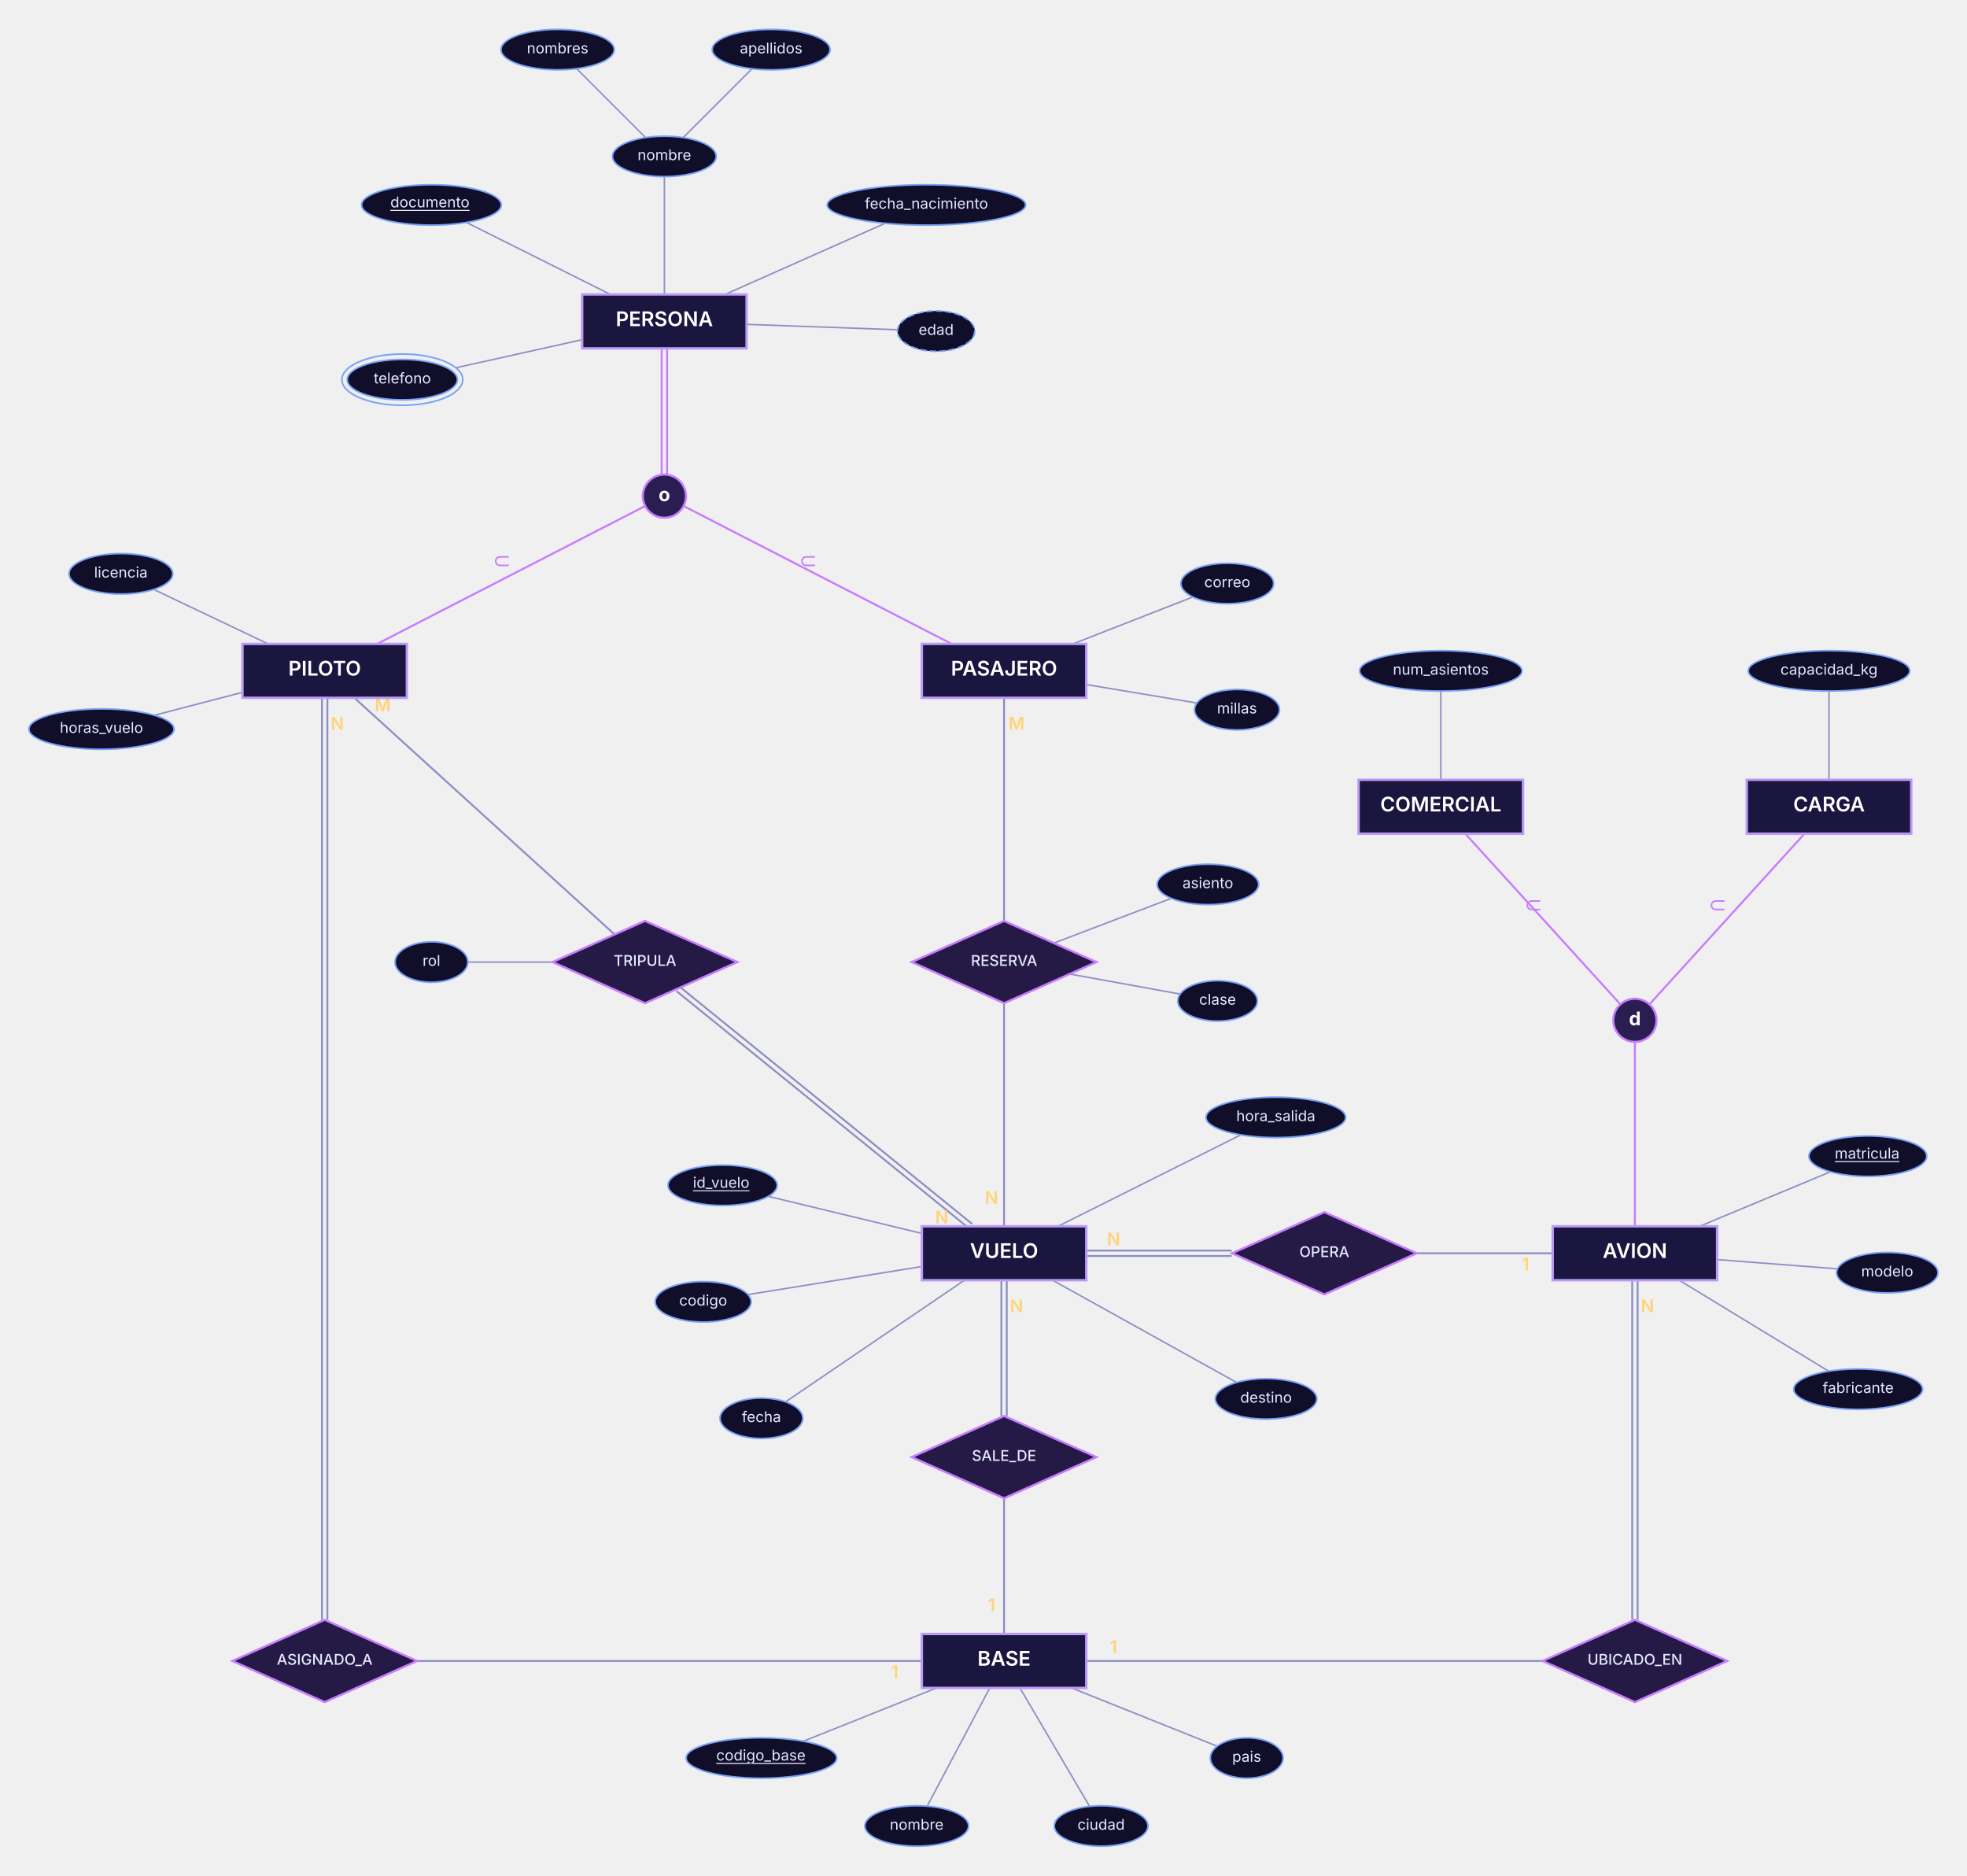
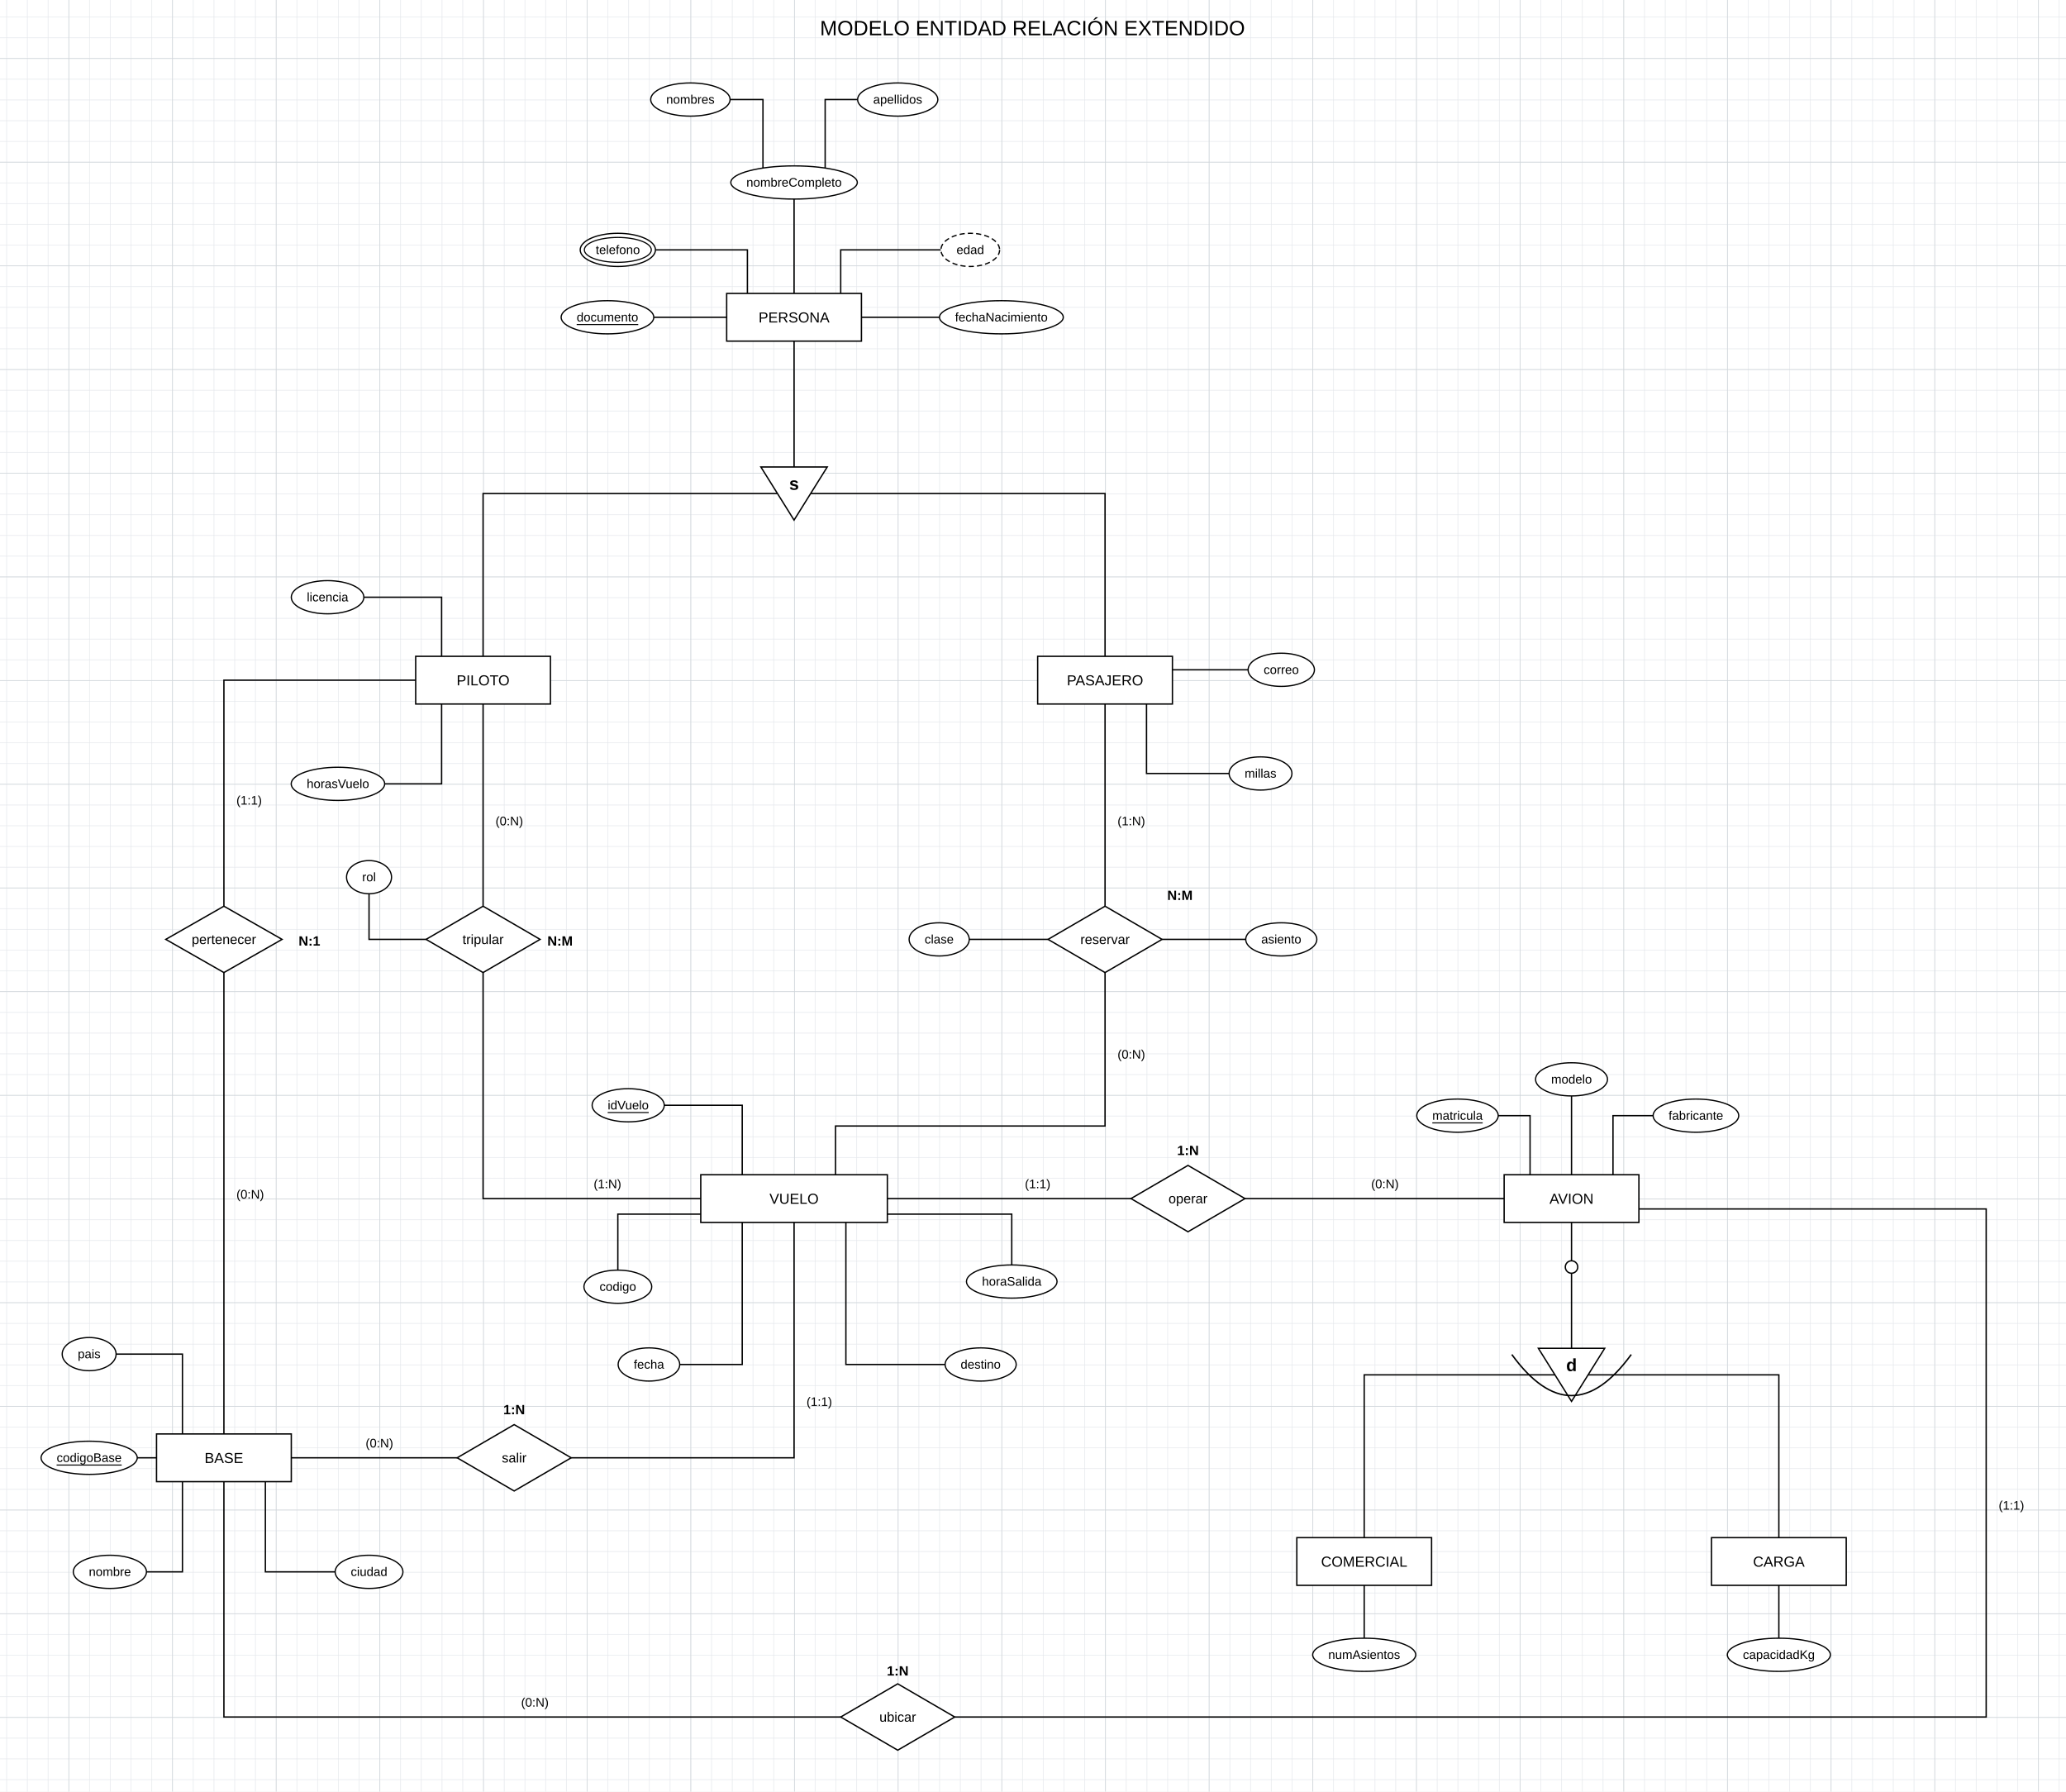
- <svg xmlns="http://www.w3.org/2000/svg" width="1459pt" height="1391pt" viewBox="0.00 0.00 1459.23 1390.80">
-   <g id="graph0" class="graph" transform="scale(1 1) rotate(0) translate(21.6 1369.2)">
-     <g id="edge1" class="edge">
-       <path fill="none" stroke="#c77dff" stroke-width="1.5" d="M469.27,-1110.75C469.27,-1084.98 469.27,-1040.99 469.27,-1017.42" />
-       <path fill="none" stroke="transparent" stroke-width="1.5" d="M471.27,-1110.75C471.27,-1084.98 471.27,-1040.99 471.27,-1017.42" />
-       <path fill="none" stroke="#c77dff" stroke-width="1.5" d="M473.27,-1110.75C473.27,-1084.98 473.27,-1040.99 473.27,-1017.42" />
-     </g>
-     <g id="edge19" class="edge">
-       <path fill="none" stroke="#8b8fc4" stroke-width="1.1" d="M431.19,-1151.04C398.39,-1167.44 352.94,-1190.16 324.64,-1204.31" />
-     </g>
-     <g id="edge20" class="edge">
-       <path fill="none" stroke="#8b8fc4" stroke-width="1.1" d="M471.27,-1151.21C471.27,-1175.66 471.27,-1216.25 471.27,-1238.19" />
-     </g>
-     <g id="edge23" class="edge">
-       <path fill="none" stroke="#8b8fc4" stroke-width="1.1" d="M516.35,-1151.04C552.69,-1167.19 602.83,-1189.47 634.75,-1203.66" />
-     </g>
-     <g id="edge24" class="edge">
-       <path fill="none" stroke="#8b8fc4" stroke-width="1.1" d="M532.3,-1128.82C569.38,-1127.5 615.02,-1125.87 644.03,-1124.83" />
-     </g>
-     <g id="edge25" class="edge">
-       <path fill="none" stroke="#8b8fc4" stroke-width="1.1" d="M410.02,-1117.39C379.53,-1110.61 343.54,-1102.62 316.67,-1096.64" />
-     </g>
-     <g id="edge26" class="edge">
-       <path fill="none" stroke="#8b8fc4" stroke-width="1.1" d="M177.15,-891.86C149.89,-904.84 115.34,-921.29 92.52,-932.16" />
-     </g>
-     <g id="edge27" class="edge">
-       <path fill="none" stroke="#8b8fc4" stroke-width="1.1" d="M158.07,-855.84C136.33,-850.16 112.45,-843.93 93.02,-838.87" />
-     </g>
-     <g id="edge28" class="edge">
-       <path fill="none" stroke="#8b8fc4" stroke-width="1.1" d="M774.75,-891.95C804.19,-903.47 839.81,-917.4 863.34,-926.61" />
-     </g>
-     <g id="edge29" class="edge">
-       <path fill="none" stroke="#8b8fc4" stroke-width="1.1" d="M784.68,-861.57C812.23,-856.97 843.48,-851.76 865.86,-848.03" />
-     </g>
-     <g id="edge43" class="edge">
-       <path fill="none" stroke="#8b8fc4" stroke-width="1.1" d="M673.13,-117.34C641.5,-104.69 601.65,-88.75 574.49,-77.89" />
-     </g>
-     <g id="edge44" class="edge">
-       <path fill="none" stroke="#8b8fc4" stroke-width="1.1" d="M712.57,-117.19C699.55,-92.61 677.9,-51.7 666.32,-29.84" />
-     </g>
-     <g id="edge45" class="edge">
-       <path fill="none" stroke="#8b8fc4" stroke-width="1.1" d="M735.15,-117.19C749.61,-92.61 773.68,-51.7 786.53,-29.84" />
-     </g>
-     <g id="edge46" class="edge">
-       <path fill="none" stroke="#8b8fc4" stroke-width="1.1" d="M773.41,-117.34C808.77,-103.2 854.43,-84.93 881.12,-74.26" />
-     </g>
-     <g id="edge33" class="edge">
-       <path fill="none" stroke="#8b8fc4" stroke-width="1.1" d="M662.03,-454.58C624.97,-463.53 579.1,-474.6 548.42,-482" />
-     </g>
-     <g id="edge34" class="edge">
-       <path fill="none" stroke="#8b8fc4" stroke-width="1.1" d="M661.98,-429.92C620.55,-423.23 567.43,-414.66 533.56,-409.2" />
-     </g>
-     <g id="edge35" class="edge">
-       <path fill="none" stroke="#8b8fc4" stroke-width="1.1" d="M693.54,-419.59C656,-394.06 592.55,-350.91 561.49,-329.8" />
-     </g>
-     <g id="edge36" class="edge">
-       <path fill="none" stroke="#8b8fc4" stroke-width="1.1" d="M763.58,-459.96C803.8,-480.06 864.4,-510.37 898.72,-527.53" />
-     </g>
-     <g id="edge37" class="edge">
-       <path fill="none" stroke="#8b8fc4" stroke-width="1.1" d="M759.38,-419.74C799.34,-397.53 862.49,-362.45 895.65,-344.03" />
-     </g>
-     <g id="edge4" class="edge">
-       <path fill="none" stroke="#c77dff" stroke-width="1.5" d="M1191.27,-459.96C1191.27,-494.5 1191.27,-564.35 1191.27,-596.16" />
-     </g>
-     <g id="edge38" class="edge">
-       <path fill="none" stroke="#8b8fc4" stroke-width="1.1" d="M1239.4,-459.86C1270.56,-472.84 1310.03,-489.29 1336.12,-500.16" />
-     </g>
-     <g id="edge39" class="edge">
-       <path fill="none" stroke="#8b8fc4" stroke-width="1.1" d="M1252.3,-435.1C1281.75,-432.84 1316.11,-430.2 1341.53,-428.24" />
-     </g>
-     <g id="edge40" class="edge">
-       <path fill="none" stroke="#8b8fc4" stroke-width="1.1" d="M1224.38,-419.64C1257.23,-399.65 1306.63,-369.58 1334.9,-352.37" />
-     </g>
-     <g id="edge41" class="edge">
-       <path fill="none" stroke="#8b8fc4" stroke-width="1.1" d="M1047.27,-791.4C1047.27,-810.73 1047.27,-839.31 1047.27,-856.68" />
-     </g>
-     <g id="edge42" class="edge">
-       <path fill="none" stroke="#8b8fc4" stroke-width="1.1" d="M1335.27,-791.4C1335.27,-810.73 1335.27,-839.31 1335.27,-856.68" />
-     </g>
-     <g id="edge2" class="edge">
-       <path fill="none" stroke="#c77dff" stroke-width="1.5" d="M457,-994.06C419.2,-974.62 315.5,-921.29 258.34,-891.9" />
-       <text text-anchor="middle" x="350.67" y="-948.18" font-family="DejaVu Sans" font-size="16.00" fill="#c77dff">⊂</text>
-     </g>
-     <g id="edge3" class="edge">
-       <path fill="none" stroke="#c77dff" stroke-width="1.5" d="M485.54,-994.06C523.33,-974.62 627.03,-921.29 684.19,-891.9" />
-       <text text-anchor="middle" x="577.86" y="-948.18" font-family="DejaVu Sans" font-size="16.00" fill="#c77dff">⊂</text>
-     </g>
-     <g id="edge5" class="edge">
-       <path fill="none" stroke="#c77dff" stroke-width="1.5" d="M1180.44,-624.51C1155.91,-651.49 1095.87,-717.53 1065.5,-750.94" />
-       <text text-anchor="middle" x="1115.97" y="-692.92" font-family="DejaVu Sans" font-size="16.00" fill="#c77dff">⊂</text>
-     </g>
-     <g id="edge6" class="edge">
-       <path fill="none" stroke="#c77dff" stroke-width="1.5" d="M1202.09,-624.51C1226.62,-651.49 1286.66,-717.53 1317.03,-750.94" />
-       <text text-anchor="middle" x="1252.56" y="-692.92" font-family="DejaVu Sans" font-size="16.00" fill="#c77dff">⊂</text>
-     </g>
-     <g id="edge7" class="edge">
-       <path fill="none" stroke="#8b8fc4" stroke-width="1.4" d="M434.08,-676.51C388.44,-718.01 286.3,-810.86 241.29,-851.78" />
-       <text text-anchor="middle" x="262.29" y="-841.85" font-family="Inter, Segoe UI, sans-serif" font-weight="600" font-size="13.00" fill="#ffd479">M</text>
-     </g>
-     <g id="edge8" class="edge">
-       <path fill="none" stroke="#8b8fc4" stroke-width="1.4" d="M480.19,-634.31C530.81,-593.27 646.19,-499.72 697.09,-458.45" />
-       <path fill="none" stroke="transparent" stroke-width="1.4" d="M481.45,-635.87C532.07,-594.82 647.45,-501.27 698.35,-460" />
-       <path fill="none" stroke="#8b8fc4" stroke-width="1.4" d="M482.71,-637.42C533.33,-596.38 648.71,-502.82 699.61,-461.55" />
-       <text text-anchor="middle" x="677.01" y="-461.93" font-family="Inter, Segoe UI, sans-serif" font-weight="600" font-size="13.00" fill="#ffd479">N</text>
-     </g>
-     <g id="edge30" class="edge">
-       <path fill="none" stroke="#8b8fc4" stroke-width="1.1" d="M388.31,-655.8C366.24,-655.8 343.04,-655.8 325.75,-655.8" />
-     </g>
-     <g id="edge9" class="edge">
-       <path fill="none" stroke="#8b8fc4" stroke-width="1.4" d="M723.27,-686.75C723.27,-731.66 723.27,-813.66 723.27,-851.58" />
-       <text text-anchor="middle" x="732.56" y="-828.24" font-family="Inter, Segoe UI, sans-serif" font-weight="600" font-size="13.00" fill="#ffd479">M</text>
-     </g>
-     <g id="edge10" class="edge">
-       <path fill="none" stroke="#8b8fc4" stroke-width="1.4" d="M723.27,-624.85C723.27,-579.94 723.27,-497.94 723.27,-460.02" />
-       <text text-anchor="middle" x="713.97" y="-476.56" font-family="Inter, Segoe UI, sans-serif" font-weight="600" font-size="13.00" fill="#ffd479">N</text>
-     </g>
-     <g id="edge31" class="edge">
-       <path fill="none" stroke="#8b8fc4" stroke-width="1.1" d="M760.25,-669.89C787.01,-680.08 822.58,-693.63 846.87,-702.89" />
-     </g>
-     <g id="edge32" class="edge">
-       <path fill="none" stroke="#8b8fc4" stroke-width="1.1" d="M772.08,-646.92C798.81,-642.06 830.97,-636.22 853.52,-632.12" />
-     </g>
-     <g id="edge11" class="edge">
-       <path fill="none" stroke="#8b8fc4" stroke-width="1.4" d="M892.14,-441.8C858.15,-441.8 817.47,-441.8 784.55,-441.8" />
-       <path fill="none" stroke="transparent" stroke-width="1.4" d="M892.14,-439.8C858.15,-439.8 817.47,-439.8 784.55,-439.8" />
-       <path fill="none" stroke="#8b8fc4" stroke-width="1.4" d="M892.14,-437.8C858.15,-437.8 817.47,-437.8 784.55,-437.8" />
-       <text text-anchor="middle" x="804.49" y="-445.7" font-family="Inter, Segoe UI, sans-serif" font-weight="600" font-size="13.00" fill="#ffd479">N</text>
-     </g>
-     <g id="edge12" class="edge">
-       <path fill="none" stroke="#8b8fc4" stroke-width="1.4" d="M1029.37,-439.8C1061.34,-439.8 1099.08,-439.8 1130.08,-439.8" />
-       <text text-anchor="middle" x="1110.14" y="-427.1" font-family="Inter, Segoe UI, sans-serif" font-weight="600" font-size="13.00" fill="#ffd479">1</text>
-     </g>
-     <g id="edge14" class="edge">
-       <path fill="none" stroke="#8b8fc4" stroke-width="1.4" d="M723.27,-258C723.27,-228.15 723.27,-183.57 723.27,-157.8" />
-       <text text-anchor="middle" x="713.97" y="-174.34" font-family="Inter, Segoe UI, sans-serif" font-weight="600" font-size="13.00" fill="#ffd479">1</text>
-     </g>
-     <g id="edge13" class="edge">
-       <path fill="none" stroke="#8b8fc4" stroke-width="1.4" d="M725.27,-319.2C725.27,-349.05 725.27,-393.63 725.27,-419.4" />
-       <path fill="none" stroke="transparent" stroke-width="1.4" d="M723.27,-319.2C723.27,-349.05 723.27,-393.63 723.27,-419.4" />
-       <path fill="none" stroke="#8b8fc4" stroke-width="1.4" d="M721.27,-319.2C721.27,-349.05 721.27,-393.63 721.27,-419.4" />
-       <text text-anchor="middle" x="732.56" y="-396.06" font-family="Inter, Segoe UI, sans-serif" font-weight="600" font-size="13.00" fill="#ffd479">N</text>
-     </g>
-     <g id="edge15" class="edge">
-       <path fill="none" stroke="#8b8fc4" stroke-width="1.4" d="M221.27,-168.02C221.27,-291.27 221.27,-749.3 221.27,-851.5" />
-       <path fill="none" stroke="transparent" stroke-width="1.4" d="M219.27,-168.02C219.27,-291.27 219.27,-749.3 219.27,-851.5" />
-       <path fill="none" stroke="#8b8fc4" stroke-width="1.4" d="M217.27,-168.02C217.27,-291.27 217.27,-749.3 217.27,-851.5" />
-       <text text-anchor="middle" x="228.56" y="-828.16" font-family="Inter, Segoe UI, sans-serif" font-weight="600" font-size="13.00" fill="#ffd479">N</text>
-     </g>
-     <g id="edge16" class="edge">
-       <path fill="none" stroke="#8b8fc4" stroke-width="1.4" d="M288.02,-137.4C386.88,-137.4 567.65,-137.4 662.1,-137.4" />
-       <text text-anchor="middle" x="642.16" y="-124.7" font-family="Inter, Segoe UI, sans-serif" font-weight="600" font-size="13.00" fill="#ffd479">1</text>
-     </g>
-     <g id="edge18" class="edge">
-       <path fill="none" stroke="#8b8fc4" stroke-width="1.4" d="M1122.71,-137.4C1031.57,-137.4 871.85,-137.4 784.54,-137.4" />
-       <text text-anchor="middle" x="804.48" y="-143.3" font-family="Inter, Segoe UI, sans-serif" font-weight="600" font-size="13.00" fill="#ffd479">1</text>
-     </g>
-     <g id="edge17" class="edge">
-       <path fill="none" stroke="#8b8fc4" stroke-width="1.4" d="M1193.27,-168.06C1193.27,-229.77 1193.27,-367.51 1193.27,-419.45" />
-       <path fill="none" stroke="transparent" stroke-width="1.4" d="M1191.27,-168.06C1191.27,-229.77 1191.27,-367.51 1191.27,-419.45" />
-       <path fill="none" stroke="#8b8fc4" stroke-width="1.4" d="M1189.27,-168.06C1189.27,-229.77 1189.27,-367.51 1189.27,-419.45" />
-       <text text-anchor="middle" x="1200.56" y="-396.11" font-family="Inter, Segoe UI, sans-serif" font-weight="600" font-size="13.00" fill="#ffd479">N</text>
-     </g>
-     <g id="edge21" class="edge">
-       <path fill="none" stroke="#8b8fc4" stroke-width="1.1" d="M457.11,-1267.56C442.78,-1281.89 420.75,-1303.92 406.37,-1318.3" />
-     </g>
-     <g id="edge22" class="edge">
-       <path fill="none" stroke="#8b8fc4" stroke-width="1.1" d="M485.43,-1267.56C499.75,-1281.89 521.78,-1303.92 536.16,-1318.3" />
-     </g>
-     <g id="node1" class="node">
-       <polygon fill="#1b1640" stroke="#bb9af7" stroke-width="1.8" points="532.27,-1151 410.27,-1151 410.27,-1111 532.27,-1111 532.27,-1151" />
-       <text text-anchor="middle" x="471.27" y="-1127.5" font-family="Inter, Segoe UI, sans-serif" font-weight="600" font-size="15.00" fill="white">PERSONA</text>
-     </g>
-     <g id="node2" class="node">
-       <polygon fill="#1b1640" stroke="#bb9af7" stroke-width="1.8" points="280.27,-891.8 158.27,-891.8 158.27,-851.8 280.27,-851.8 280.27,-891.8" />
-       <text text-anchor="middle" x="219.27" y="-868.3" font-family="Inter, Segoe UI, sans-serif" font-weight="600" font-size="15.00" fill="white">PILOTO</text>
-     </g>
-     <g id="node3" class="node">
-       <polygon fill="#1b1640" stroke="#bb9af7" stroke-width="1.8" points="784.27,-891.8 662.27,-891.8 662.27,-851.8 784.27,-851.8 784.27,-891.8" />
-       <text text-anchor="middle" x="723.27" y="-868.3" font-family="Inter, Segoe UI, sans-serif" font-weight="600" font-size="15.00" fill="white">PASAJERO</text>
-     </g>
-     <g id="node4" class="node">
-       <polygon fill="#1b1640" stroke="#bb9af7" stroke-width="1.8" points="784.27,-157.4 662.27,-157.4 662.27,-117.4 784.27,-117.4 784.27,-157.4" />
-       <text text-anchor="middle" x="723.27" y="-133.9" font-family="Inter, Segoe UI, sans-serif" font-weight="600" font-size="15.00" fill="white">BASE</text>
-     </g>
-     <g id="node5" class="node">
-       <polygon fill="#1b1640" stroke="#bb9af7" stroke-width="1.8" points="784.27,-459.8 662.27,-459.8 662.27,-419.8 784.27,-419.8 784.27,-459.8" />
-       <text text-anchor="middle" x="723.27" y="-436.3" font-family="Inter, Segoe UI, sans-serif" font-weight="600" font-size="15.00" fill="white">VUELO</text>
-     </g>
-     <g id="node6" class="node">
-       <polygon fill="#1b1640" stroke="#bb9af7" stroke-width="1.8" points="1252.27,-459.8 1130.27,-459.8 1130.27,-419.8 1252.27,-419.8 1252.27,-459.8" />
-       <text text-anchor="middle" x="1191.27" y="-436.3" font-family="Inter, Segoe UI, sans-serif" font-weight="600" font-size="15.00" fill="white">AVION</text>
-     </g>
-     <g id="node7" class="node">
-       <polygon fill="#1b1640" stroke="#bb9af7" stroke-width="1.8" points="1108.27,-791 986.27,-791 986.27,-751 1108.27,-751 1108.27,-791" />
-       <text text-anchor="middle" x="1047.27" y="-767.5" font-family="Inter, Segoe UI, sans-serif" font-weight="600" font-size="15.00" fill="white">COMERCIAL</text>
-     </g>
-     <g id="node8" class="node">
-       <polygon fill="#1b1640" stroke="#bb9af7" stroke-width="1.8" points="1396.27,-791 1274.27,-791 1274.27,-751 1396.27,-751 1396.27,-791" />
-       <text text-anchor="middle" x="1335.27" y="-767.5" font-family="Inter, Segoe UI, sans-serif" font-weight="600" font-size="15.00" fill="white">CARGA</text>
-     </g>
-     <g id="node9" class="node">
-       <ellipse fill="#2a1d52" stroke="#c77dff" stroke-width="1.6" cx="471.27" cy="-1001.4" rx="16" ry="16" />
-       <text text-anchor="middle" x="471.27" y="-997.7" font-family="Inter, Segoe UI, sans-serif" font-weight="700" font-size="14.00" fill="white">o</text>
-     </g>
-     <g id="node10" class="node">
-       <ellipse fill="#2a1d52" stroke="#c77dff" stroke-width="1.6" cx="1191.27" cy="-612.6" rx="16" ry="16" />
-       <text text-anchor="middle" x="1191.27" y="-608.9" font-family="Inter, Segoe UI, sans-serif" font-weight="700" font-size="14.00" fill="white">d</text>
-     </g>
-     <g id="node11" class="node">
-       <polygon fill="#241a45" stroke="#c77dff" stroke-width="1.6" points="456.87,-686.3 388.37,-655.8 456.87,-625.3 525.37,-655.8 456.87,-686.3" />
-       <text text-anchor="middle" x="456.87" y="-653" font-family="Inter, Segoe UI, sans-serif" font-weight="500" font-size="11.00" fill="#e6e9ff">TRIPULA</text>
-     </g>
-     <g id="node12" class="node">
-       <polygon fill="#241a45" stroke="#c77dff" stroke-width="1.6" points="723.27,-686.3 654.77,-655.8 723.27,-625.3 791.77,-655.8 723.27,-686.3" />
-       <text text-anchor="middle" x="723.27" y="-653" font-family="Inter, Segoe UI, sans-serif" font-weight="500" font-size="11.00" fill="#e6e9ff">RESERVA</text>
-     </g>
-     <g id="node13" class="node">
-       <polygon fill="#241a45" stroke="#c77dff" stroke-width="1.6" points="960.87,-470.3 892.37,-439.8 960.87,-409.3 1029.37,-439.8 960.87,-470.3" />
-       <text text-anchor="middle" x="960.87" y="-437" font-family="Inter, Segoe UI, sans-serif" font-weight="500" font-size="11.00" fill="#e6e9ff">OPERA</text>
-     </g>
-     <g id="node14" class="node">
-       <polygon fill="#241a45" stroke="#c77dff" stroke-width="1.6" points="723.27,-319.1 654.77,-288.6 723.27,-258.1 791.77,-288.6 723.27,-319.1" />
-       <text text-anchor="middle" x="723.27" y="-285.8" font-family="Inter, Segoe UI, sans-serif" font-weight="500" font-size="11.00" fill="#e6e9ff">SALE_DE</text>
-     </g>
-     <g id="node15" class="node">
-       <polygon fill="#241a45" stroke="#c77dff" stroke-width="1.6" points="219.27,-167.9 150.77,-137.4 219.27,-106.9 287.77,-137.4 219.27,-167.9" />
-       <text text-anchor="middle" x="219.27" y="-134.6" font-family="Inter, Segoe UI, sans-serif" font-weight="500" font-size="11.00" fill="#e6e9ff">ASIGNADO_A</text>
-     </g>
-     <g id="node16" class="node">
-       <polygon fill="#241a45" stroke="#c77dff" stroke-width="1.6" points="1191.27,-167.9 1122.77,-137.4 1191.27,-106.9 1259.77,-137.4 1191.27,-167.9" />
-       <text text-anchor="middle" x="1191.27" y="-134.6" font-family="Inter, Segoe UI, sans-serif" font-weight="500" font-size="11.00" fill="#e6e9ff">UBICADO_EN</text>
-     </g>
-     <g id="node17" class="node">
-       <ellipse fill="#110e2a" stroke="#7aa2f7" stroke-width="1.2" cx="298.47" cy="-1217.4" rx="51.81" ry="15" />
-       <text text-anchor="start" x="267.97" y="-1215.6" font-family="Inter, Segoe UI, sans-serif" text-decoration="underline" font-size="11.00" fill="#e6e9ff">documento</text>
-     </g>
-     <g id="node18" class="node">
-       <ellipse fill="#110e2a" stroke="#7aa2f7" stroke-width="1.2" cx="471.27" cy="-1253.4" rx="38.48" ry="15" />
-       <text text-anchor="middle" x="471.27" y="-1250.6" font-family="Inter, Segoe UI, sans-serif" font-size="11.00" fill="#e6e9ff">nombre</text>
-     </g>
-     <g id="node19" class="node">
-       <ellipse fill="#110e2a" stroke="#7aa2f7" stroke-width="1.2" cx="392.07" cy="-1332.6" rx="42.02" ry="15" />
-       <text text-anchor="middle" x="392.07" y="-1329.8" font-family="Inter, Segoe UI, sans-serif" font-size="11.00" fill="#e6e9ff">nombres</text>
-     </g>
-     <g id="node20" class="node">
-       <ellipse fill="#110e2a" stroke="#7aa2f7" stroke-width="1.2" cx="550.47" cy="-1332.6" rx="43.71" ry="15" />
-       <text text-anchor="middle" x="550.47" y="-1329.8" font-family="Inter, Segoe UI, sans-serif" font-size="11.00" fill="#e6e9ff">apellidos</text>
-     </g>
-     <g id="node21" class="node">
-       <ellipse fill="#110e2a" stroke="#7aa2f7" stroke-width="1.2" cx="665.67" cy="-1217.4" rx="73.58" ry="15" />
-       <text text-anchor="middle" x="665.67" y="-1214.6" font-family="Inter, Segoe UI, sans-serif" font-size="11.00" fill="#e6e9ff">fecha_nacimiento</text>
-     </g>
-     <g id="node22" class="node">
-       <ellipse fill="#110e2a" stroke="#7aa2f7" stroke-width="1.2" stroke-dasharray="5,2" cx="672.87" cy="-1123.8" rx="28.69" ry="15" />
-       <text text-anchor="middle" x="672.87" y="-1121" font-family="Inter, Segoe UI, sans-serif" font-size="11.00" fill="#e6e9ff">edad</text>
-     </g>
-     <g id="node23" class="node">
-       <ellipse fill="#110e2a" stroke="#7aa2f7" stroke-width="1.2" cx="276.87" cy="-1087.8" rx="40.85" ry="15" />
-       <ellipse fill="none" stroke="#7aa2f7" stroke-width="1.2" cx="276.87" cy="-1087.8" rx="44.84" ry="19" />
-       <text text-anchor="middle" x="276.87" y="-1085" font-family="Inter, Segoe UI, sans-serif" font-size="11.00" fill="#e6e9ff">telefono</text>
-     </g>
-     <g id="node24" class="node">
-       <ellipse fill="#110e2a" stroke="#7aa2f7" stroke-width="1.2" cx="68.07" cy="-943.8" rx="38.47" ry="15" />
-       <text text-anchor="middle" x="68.07" y="-941" font-family="Inter, Segoe UI, sans-serif" font-size="11.00" fill="#e6e9ff">licencia</text>
-     </g>
-     <g id="node25" class="node">
-       <ellipse fill="#110e2a" stroke="#7aa2f7" stroke-width="1.2" cx="53.67" cy="-828.6" rx="53.83" ry="15" />
-       <text text-anchor="middle" x="53.67" y="-825.8" font-family="Inter, Segoe UI, sans-serif" font-size="11.00" fill="#e6e9ff">horas_vuelo</text>
-     </g>
-     <g id="node26" class="node">
-       <ellipse fill="#110e2a" stroke="#7aa2f7" stroke-width="1.2" cx="888.87" cy="-936.6" rx="34.42" ry="15" />
-       <text text-anchor="middle" x="888.87" y="-933.8" font-family="Inter, Segoe UI, sans-serif" font-size="11.00" fill="#e6e9ff">correo</text>
-     </g>
-     <g id="node27" class="node">
-       <ellipse fill="#110e2a" stroke="#7aa2f7" stroke-width="1.2" cx="896.07" cy="-843" rx="31.56" ry="15" />
-       <text text-anchor="middle" x="896.07" y="-840.2" font-family="Inter, Segoe UI, sans-serif" font-size="11.00" fill="#e6e9ff">millas</text>
-     </g>
-     <g id="node28" class="node">
-       <ellipse fill="#110e2a" stroke="#7aa2f7" stroke-width="1.2" cx="298.47" cy="-655.8" rx="27" ry="15" />
-       <text text-anchor="middle" x="298.47" y="-653" font-family="Inter, Segoe UI, sans-serif" font-size="11.00" fill="#e6e9ff">rol</text>
-     </g>
-     <g id="node29" class="node">
-       <ellipse fill="#110e2a" stroke="#7aa2f7" stroke-width="1.2" cx="874.47" cy="-713.4" rx="37.63" ry="15" />
-       <text text-anchor="middle" x="874.47" y="-710.6" font-family="Inter, Segoe UI, sans-serif" font-size="11.00" fill="#e6e9ff">asiento</text>
-     </g>
-     <g id="node30" class="node">
-       <ellipse fill="#110e2a" stroke="#7aa2f7" stroke-width="1.2" cx="881.67" cy="-627" rx="29.53" ry="15" />
-       <text text-anchor="middle" x="881.67" y="-624.2" font-family="Inter, Segoe UI, sans-serif" font-size="11.00" fill="#e6e9ff">clase</text>
-     </g>
-     <g id="node31" class="node">
-       <ellipse fill="#110e2a" stroke="#7aa2f7" stroke-width="1.2" cx="514.47" cy="-490.2" rx="40.5" ry="15" />
-       <text text-anchor="start" x="492.47" y="-488.4" font-family="Inter, Segoe UI, sans-serif" text-decoration="underline" font-size="11.00" fill="#e6e9ff">id_vuelo</text>
-     </g>
-     <g id="node32" class="node">
-       <ellipse fill="#110e2a" stroke="#7aa2f7" stroke-width="1.2" cx="500.07" cy="-403.8" rx="35.61" ry="15" />
-       <text text-anchor="middle" x="500.07" y="-401" font-family="Inter, Segoe UI, sans-serif" font-size="11.00" fill="#e6e9ff">codigo</text>
-     </g>
-     <g id="node33" class="node">
-       <ellipse fill="#110e2a" stroke="#7aa2f7" stroke-width="1.2" cx="543.27" cy="-317.4" rx="30.72" ry="15" />
-       <text text-anchor="middle" x="543.27" y="-314.6" font-family="Inter, Segoe UI, sans-serif" font-size="11.00" fill="#e6e9ff">fecha</text>
-     </g>
-     <g id="node34" class="node">
-       <ellipse fill="#110e2a" stroke="#7aa2f7" stroke-width="1.2" cx="924.87" cy="-540.6" rx="51.81" ry="15" />
-       <text text-anchor="middle" x="924.87" y="-537.8" font-family="Inter, Segoe UI, sans-serif" font-size="11.00" fill="#e6e9ff">hora_salida</text>
-     </g>
-     <g id="node35" class="node">
-       <ellipse fill="#110e2a" stroke="#7aa2f7" stroke-width="1.2" cx="917.67" cy="-331.8" rx="37.63" ry="15" />
-       <text text-anchor="middle" x="917.67" y="-329" font-family="Inter, Segoe UI, sans-serif" font-size="11.00" fill="#e6e9ff">destino</text>
-     </g>
-     <g id="node36" class="node">
-       <ellipse fill="#110e2a" stroke="#7aa2f7" stroke-width="1.2" cx="1364.07" cy="-511.8" rx="43.71" ry="15" />
-       <text text-anchor="start" x="1339.57" y="-510" font-family="Inter, Segoe UI, sans-serif" text-decoration="underline" font-size="11.00" fill="#e6e9ff">matricula</text>
-     </g>
-     <g id="node37" class="node">
-       <ellipse fill="#110e2a" stroke="#7aa2f7" stroke-width="1.2" cx="1378.47" cy="-425.4" rx="37.63" ry="15" />
-       <text text-anchor="middle" x="1378.47" y="-422.6" font-family="Inter, Segoe UI, sans-serif" font-size="11.00" fill="#e6e9ff">modelo</text>
-     </g>
-     <g id="node38" class="node">
-       <ellipse fill="#110e2a" stroke="#7aa2f7" stroke-width="1.2" cx="1356.87" cy="-339" rx="47.76" ry="15" />
-       <text text-anchor="middle" x="1356.87" y="-336.2" font-family="Inter, Segoe UI, sans-serif" font-size="11.00" fill="#e6e9ff">fabricante</text>
-     </g>
-     <g id="node39" class="node">
-       <ellipse fill="#110e2a" stroke="#7aa2f7" stroke-width="1.2" cx="1047.27" cy="-871.8" rx="60.25" ry="15" />
-       <text text-anchor="middle" x="1047.27" y="-869" font-family="Inter, Segoe UI, sans-serif" font-size="11.00" fill="#e6e9ff">num_asientos</text>
-     </g>
-     <g id="node40" class="node">
-       <ellipse fill="#110e2a" stroke="#7aa2f7" stroke-width="1.2" cx="1335.27" cy="-871.8" rx="59.91" ry="15" />
-       <text text-anchor="middle" x="1335.27" y="-869" font-family="Inter, Segoe UI, sans-serif" font-size="11.00" fill="#e6e9ff">capacidad_kg</text>
-     </g>
-     <g id="node41" class="node">
-       <ellipse fill="#110e2a" stroke="#7aa2f7" stroke-width="1.2" cx="543.27" cy="-65.4" rx="55.86" ry="15" />
-       <text text-anchor="start" x="509.77" y="-63.6" font-family="Inter, Segoe UI, sans-serif" text-decoration="underline" font-size="11.00" fill="#e6e9ff">codigo_base</text>
-     </g>
-     <g id="node42" class="node">
-       <ellipse fill="#110e2a" stroke="#7aa2f7" stroke-width="1.2" cx="658.47" cy="-15" rx="38.48" ry="15" />
-       <text text-anchor="middle" x="658.47" y="-12.2" font-family="Inter, Segoe UI, sans-serif" font-size="11.00" fill="#e6e9ff">nombre</text>
-     </g>
-     <g id="node43" class="node">
-       <ellipse fill="#110e2a" stroke="#7aa2f7" stroke-width="1.2" cx="795.27" cy="-15" rx="34.77" ry="15" />
-       <text text-anchor="middle" x="795.27" y="-12.2" font-family="Inter, Segoe UI, sans-serif" font-size="11.00" fill="#e6e9ff">ciudad</text>
-     </g>
-     <g id="node44" class="node">
-       <ellipse fill="#110e2a" stroke="#7aa2f7" stroke-width="1.2" cx="903.27" cy="-65.4" rx="27" ry="15" />
-       <text text-anchor="middle" x="903.27" y="-62.6" font-family="Inter, Segoe UI, sans-serif" font-size="11.00" fill="#e6e9ff">pais</text>
-     </g>
-   </g>
+ <svg xmlns="http://www.w3.org/2000/svg" viewBox="-66 -56 1993 1728" width="1993" height="1728" font-family="Arial, Helvetica, sans-serif" role="img">
+   <defs>
+     <pattern id="g1" width="20" height="20" patternUnits="userSpaceOnUse">
+       <path d="M 20 0 L 0 0 0 20" fill="none" stroke="#e3e6ea" stroke-width="1" />
+     </pattern>
+     <pattern id="g2" width="100" height="100" patternUnits="userSpaceOnUse">
+       <rect width="100" height="100" fill="url(#g1)" />
+       <path d="M 100 0 L 0 0 0 100" fill="none" stroke="#cfd4da" stroke-width="1.2" />
+     </pattern>
+   </defs>
+   <rect x="-66" y="-56" width="1993" height="1728" fill="#ffffff" />
+   <rect x="-66" y="-56" width="1993" height="1728" fill="url(#g2)" />
+   <text x="930" y="-22" text-anchor="middle" font-size="20" fill="#000">MODELO ENTIDAD RELACIÓN EXTENDIDO</text>
+   <polyline points="700.0,273.0 700.0,394.4" fill="none" stroke="#000" stroke-width="1.3" />
+   <polyline points="684.0,420.0 400.0,420.0 400.0,577.0" fill="none" stroke="#000" stroke-width="1.3" />
+   <polyline points="716.0,420.0 1000.0,420.0 1000.0,577.0" fill="none" stroke="#000" stroke-width="1.3" />
+   <polyline points="1450.0,1123.0 1450.0,1244.4" fill="none" stroke="#000" stroke-width="1.3" />
+   <polyline points="1434.0,1270.0 1250.0,1270.0 1250.0,1427.0" fill="none" stroke="#000" stroke-width="1.3" />
+   <polyline points="1466.0,1270.0 1650.0,1270.0 1650.0,1427.0" fill="none" stroke="#000" stroke-width="1.3" />
+   <polyline points="335.0,600.0 150.0,600.0 150.0,818.0" fill="none" stroke="#000" stroke-width="1.3" />
+   <polyline points="150.0,882.0 150.0,1327.0" fill="none" stroke="#000" stroke-width="1.3" />
+   <polyline points="400.0,623.0 400.0,818.0" fill="none" stroke="#000" stroke-width="1.3" />
+   <polyline points="400.0,882.0 400.0,1100.0 610.0,1100.0" fill="none" stroke="#000" stroke-width="1.3" />
+   <polyline points="1000.0,623.0 1000.0,818.0" fill="none" stroke="#000" stroke-width="1.3" />
+   <polyline points="1000.0,882.0 1000.0,1030.0 740.0,1030.0 740.0,1077.0" fill="none" stroke="#000" stroke-width="1.3" />
+   <polyline points="790.0,1100.0 1025.0,1100.0" fill="none" stroke="#000" stroke-width="1.3" />
+   <polyline points="1135.0,1100.0 1385.0,1100.0" fill="none" stroke="#000" stroke-width="1.3" />
+   <polyline points="700.0,1123.0 700.0,1350.0 485.0,1350.0" fill="none" stroke="#000" stroke-width="1.3" />
+   <polyline points="375.0,1350.0 215.0,1350.0" fill="none" stroke="#000" stroke-width="1.3" />
+   <polyline points="150.0,1373.0 150.0,1600.0 745.0,1600.0" fill="none" stroke="#000" stroke-width="1.3" />
+   <polyline points="855.0,1600.0 1850.0,1600.0 1850.0,1110.0 1515.0,1110.0" fill="none" stroke="#000" stroke-width="1.3" />
+   <polyline points="635.0,250.0 564.7,250.0" fill="none" stroke="#000" stroke-width="1.3" />
+   <polyline points="765.0,250.0 840.3,250.0" fill="none" stroke="#000" stroke-width="1.3" />
+   <polyline points="700.0,227.0 700.0,136.0" fill="none" stroke="#000" stroke-width="1.3" />
+   <polyline points="670.0,106.1 670.0,40.0 638.3,40.0" fill="none" stroke="#000" stroke-width="1.3" />
+   <polyline points="730.0,106.1 730.0,40.0 761.3,40.0" fill="none" stroke="#000" stroke-width="1.3" />
+   <polyline points="655.0,227.0 655.0,185.0 566.3,185.0" fill="none" stroke="#000" stroke-width="1.3" />
+   <polyline points="745.0,227.0 745.0,185.0 841.7,185.0" fill="none" stroke="#000" stroke-width="1.3" />
+   <polyline points="360.0,577.0 360.0,520.0 285.0,520.0" fill="none" stroke="#000" stroke-width="1.3" />
+   <polyline points="360.0,623.0 360.0,700.0 305.1,700.0" fill="none" stroke="#000" stroke-width="1.3" />
+   <polyline points="1065.0,590.0 1138.0,590.0" fill="none" stroke="#000" stroke-width="1.3" />
+   <polyline points="1040.0,623.0 1040.0,690.0 1119.7,690.0" fill="none" stroke="#000" stroke-width="1.3" />
+   <polyline points="650.0,1077.0 650.0,1010.0 574.8,1010.0" fill="none" stroke="#000" stroke-width="1.3" />
+   <polyline points="610.0,1115.0 530.0,1115.0 530.0,1169.0" fill="none" stroke="#000" stroke-width="1.3" />
+   <polyline points="650.0,1123.0 650.0,1260.0 589.7,1260.0" fill="none" stroke="#000" stroke-width="1.3" />
+   <polyline points="790.0,1115.0 910.0,1115.0 910.0,1164.0" fill="none" stroke="#000" stroke-width="1.3" />
+   <polyline points="750.0,1123.0 750.0,1260.0 845.7,1260.0" fill="none" stroke="#000" stroke-width="1.3" />
+   <polyline points="345.0,850.0 290.0,850.0 290.0,806.0" fill="none" stroke="#000" stroke-width="1.3" />
+   <polyline points="1055.0,850.0 1135.7,850.0" fill="none" stroke="#000" stroke-width="1.3" />
+   <polyline points="945.0,850.0 869.0,850.0" fill="none" stroke="#000" stroke-width="1.3" />
+   <polyline points="1410.0,1077.0 1410.0,1020.0 1379.3,1020.0" fill="none" stroke="#000" stroke-width="1.3" />
+   <polyline points="1450.0,1077.0 1450.0,1001.0" fill="none" stroke="#000" stroke-width="1.3" />
+   <polyline points="1490.0,1077.0 1490.0,1020.0 1528.7,1020.0" fill="none" stroke="#000" stroke-width="1.3" />
+   <polyline points="1250.0,1473.0 1250.0,1524.0" fill="none" stroke="#000" stroke-width="1.3" />
+   <polyline points="1650.0,1473.0 1650.0,1524.0" fill="none" stroke="#000" stroke-width="1.3" />
+   <polyline points="85.0,1350.0 66.4,1350.0" fill="none" stroke="#000" stroke-width="1.3" />
+   <polyline points="110.0,1373.0 110.0,1460.0 75.3,1460.0" fill="none" stroke="#000" stroke-width="1.3" />
+   <polyline points="190.0,1373.0 190.0,1460.0 257.3,1460.0" fill="none" stroke="#000" stroke-width="1.3" />
+   <polyline points="110.0,1327.0 110.0,1250.0 46.0,1250.0" fill="none" stroke="#000" stroke-width="1.3" />
+   <rect x="635.0" y="227.0" width="130.0" height="46.0" fill="#fff" stroke="#000" stroke-width="1.3" />
+   <text x="700.0" y="255.0" text-anchor="middle" font-size="14" fill="#000">PERSONA</text>
+   <polygon points="668.0,394.4 732.0,394.4 700,445.6" fill="#fff" stroke="#000" stroke-width="1.3" />
+   <text x="700.0" y="416.4" text-anchor="middle" font-size="17" font-weight="bold" fill="#000">s</text>
+   <rect x="335.0" y="577.0" width="130.0" height="46.0" fill="#fff" stroke="#000" stroke-width="1.3" />
+   <text x="400.0" y="605.0" text-anchor="middle" font-size="14" fill="#000">PILOTO</text>
+   <rect x="935.0" y="577.0" width="130.0" height="46.0" fill="#fff" stroke="#000" stroke-width="1.3" />
+   <text x="1000.0" y="605.0" text-anchor="middle" font-size="14" fill="#000">PASAJERO</text>
+   <rect x="610.0" y="1077.0" width="180.0" height="46.0" fill="#fff" stroke="#000" stroke-width="1.3" />
+   <text x="700.0" y="1105.0" text-anchor="middle" font-size="14" fill="#000">VUELO</text>
+   <rect x="85.0" y="1327.0" width="130.0" height="46.0" fill="#fff" stroke="#000" stroke-width="1.3" />
+   <text x="150.0" y="1355.0" text-anchor="middle" font-size="14" fill="#000">BASE</text>
+   <rect x="1385.0" y="1077.0" width="130.0" height="46.0" fill="#fff" stroke="#000" stroke-width="1.3" />
+   <text x="1450.0" y="1105.0" text-anchor="middle" font-size="14" fill="#000">AVION</text>
+   <polygon points="1418.0,1244.4 1482.0,1244.4 1450,1295.6" fill="#fff" stroke="#000" stroke-width="1.3" />
+   <text x="1450.0" y="1266.4" text-anchor="middle" font-size="17" font-weight="bold" fill="#000">d</text>
+   <rect x="1185.0" y="1427.0" width="130.0" height="46.0" fill="#fff" stroke="#000" stroke-width="1.3" />
+   <text x="1250.0" y="1455.0" text-anchor="middle" font-size="14" fill="#000">COMERCIAL</text>
+   <rect x="1585.0" y="1427.0" width="130.0" height="46.0" fill="#fff" stroke="#000" stroke-width="1.3" />
+   <text x="1650.0" y="1455.0" text-anchor="middle" font-size="14" fill="#000">CARGA</text>
+   <polygon points="150,818.0 206.086,850 150,882.0 93.914,850" fill="#fff" stroke="#000" stroke-width="1.3" />
+   <text x="150.0" y="854.5" text-anchor="middle" font-size="13" fill="#000">pertenecer</text>
+   <polygon points="400,818.0 455.0,850 400,882.0 345.0,850" fill="#fff" stroke="#000" stroke-width="1.3" />
+   <text x="400.0" y="854.5" text-anchor="middle" font-size="13" fill="#000">tripular</text>
+   <polygon points="1000,818.0 1055.0,850 1000,882.0 945.0,850" fill="#fff" stroke="#000" stroke-width="1.3" />
+   <text x="1000.0" y="854.5" text-anchor="middle" font-size="13" fill="#000">reservar</text>
+   <polygon points="1080,1068.0 1135.0,1100 1080,1132.0 1025.0,1100" fill="#fff" stroke="#000" stroke-width="1.3" />
+   <text x="1080.0" y="1104.5" text-anchor="middle" font-size="13" fill="#000">operar</text>
+   <polygon points="430,1318.0 485.0,1350 430,1382.0 375.0,1350" fill="#fff" stroke="#000" stroke-width="1.3" />
+   <text x="430.0" y="1354.5" text-anchor="middle" font-size="13" fill="#000">salir</text>
+   <polygon points="800,1568.0 855.0,1600 800,1632.0 745.0,1600" fill="#fff" stroke="#000" stroke-width="1.3" />
+   <text x="800.0" y="1604.5" text-anchor="middle" font-size="13" fill="#000">ubicar</text>
+   <ellipse cx="520.0" cy="250.0" rx="44.7" ry="16.0" fill="#fff" stroke="#000" stroke-width="1.2" />
+   <text x="520.0" y="254.0" text-anchor="middle" font-size="12" fill="#000">documento</text>
+   <line x1="490.3" y1="257.0" x2="549.7" y2="257.0" stroke="#000" stroke-width="1" />
+   <ellipse cx="900.0" cy="250.0" rx="59.7" ry="16.0" fill="#fff" stroke="#000" stroke-width="1.2" />
+   <text x="900.0" y="254.0" text-anchor="middle" font-size="12" fill="#000">fechaNacimiento</text>
+   <ellipse cx="700.0" cy="120.0" rx="61.0" ry="16.0" fill="#fff" stroke="#000" stroke-width="1.2" />
+   <text x="700.0" y="124.0" text-anchor="middle" font-size="12" fill="#000">nombreCompleto</text>
+   <ellipse cx="600.0" cy="40.0" rx="38.3" ry="16.0" fill="#fff" stroke="#000" stroke-width="1.2" />
+   <text x="600.0" y="44.0" text-anchor="middle" font-size="12" fill="#000">nombres</text>
+   <ellipse cx="800.0" cy="40.0" rx="38.7" ry="16.0" fill="#fff" stroke="#000" stroke-width="1.2" />
+   <text x="800.0" y="44.0" text-anchor="middle" font-size="12" fill="#000">apellidos</text>
+   <ellipse cx="530.0" cy="185.0" rx="36.3" ry="16.0" fill="#fff" stroke="#000" stroke-width="1.2" />
+   <ellipse cx="530.0" cy="185.0" rx="32.3" ry="12.0" fill="none" stroke="#000" stroke-width="1.1" />
+   <text x="530.0" y="189.0" text-anchor="middle" font-size="12" fill="#000">telefono</text>
+   <ellipse cx="870.0" cy="185.0" rx="28.3" ry="16.0" fill="#fff" stroke="#000" stroke-width="1.2" stroke-dasharray="5 3" />
+   <text x="870.0" y="189.0" text-anchor="middle" font-size="12" fill="#000">edad</text>
+   <ellipse cx="250.0" cy="520.0" rx="35.0" ry="16.0" fill="#fff" stroke="#000" stroke-width="1.2" />
+   <text x="250.0" y="524.0" text-anchor="middle" font-size="12" fill="#000">licencia</text>
+   <ellipse cx="260.0" cy="700.0" rx="45.1" ry="16.0" fill="#fff" stroke="#000" stroke-width="1.2" />
+   <text x="260.0" y="704.0" text-anchor="middle" font-size="12" fill="#000">horasVuelo</text>
+   <ellipse cx="1170.0" cy="590.0" rx="32.0" ry="16.0" fill="#fff" stroke="#000" stroke-width="1.2" />
+   <text x="1170.0" y="594.0" text-anchor="middle" font-size="12" fill="#000">correo</text>
+   <ellipse cx="1150.0" cy="690.0" rx="30.3" ry="16.0" fill="#fff" stroke="#000" stroke-width="1.2" />
+   <text x="1150.0" y="694.0" text-anchor="middle" font-size="12" fill="#000">millas</text>
+   <ellipse cx="540.0" cy="1010.0" rx="34.8" ry="16.0" fill="#fff" stroke="#000" stroke-width="1.2" />
+   <text x="540.0" y="1014.0" text-anchor="middle" font-size="12" fill="#000">idVuelo</text>
+   <line x1="520.2" y1="1017.0" x2="559.8" y2="1017.0" stroke="#000" stroke-width="1" />
+   <ellipse cx="530.0" cy="1185.0" rx="32.7" ry="16.0" fill="#fff" stroke="#000" stroke-width="1.2" />
+   <text x="530.0" y="1189.0" text-anchor="middle" font-size="12" fill="#000">codigo</text>
+   <ellipse cx="560.0" cy="1260.0" rx="29.7" ry="16.0" fill="#fff" stroke="#000" stroke-width="1.2" />
+   <text x="560.0" y="1264.0" text-anchor="middle" font-size="12" fill="#000">fecha</text>
+   <ellipse cx="910.0" cy="1180.0" rx="43.7" ry="16.0" fill="#fff" stroke="#000" stroke-width="1.2" />
+   <text x="910.0" y="1184.0" text-anchor="middle" font-size="12" fill="#000">horaSalida</text>
+   <ellipse cx="880.0" cy="1260.0" rx="34.3" ry="16.0" fill="#fff" stroke="#000" stroke-width="1.2" />
+   <text x="880.0" y="1264.0" text-anchor="middle" font-size="12" fill="#000">destino</text>
+   <ellipse cx="290.0" cy="790.0" rx="21.7" ry="16.0" fill="#fff" stroke="#000" stroke-width="1.2" />
+   <text x="290.0" y="794.0" text-anchor="middle" font-size="12" fill="#000">rol</text>
+   <ellipse cx="1170.0" cy="850.0" rx="34.3" ry="16.0" fill="#fff" stroke="#000" stroke-width="1.2" />
+   <text x="1170.0" y="854.0" text-anchor="middle" font-size="12" fill="#000">asiento</text>
+   <ellipse cx="840.0" cy="850.0" rx="29.0" ry="16.0" fill="#fff" stroke="#000" stroke-width="1.2" />
+   <text x="840.0" y="854.0" text-anchor="middle" font-size="12" fill="#000">clase</text>
+   <ellipse cx="1340.0" cy="1020.0" rx="39.3" ry="16.0" fill="#fff" stroke="#000" stroke-width="1.2" />
+   <text x="1340.0" y="1024.0" text-anchor="middle" font-size="12" fill="#000">matricula</text>
+   <line x1="1315.7" y1="1027.0" x2="1364.3" y2="1027.0" stroke="#000" stroke-width="1" />
+   <ellipse cx="1450.0" cy="985.0" rx="34.7" ry="16.0" fill="#fff" stroke="#000" stroke-width="1.2" />
+   <text x="1450.0" y="989.0" text-anchor="middle" font-size="12" fill="#000">modelo</text>
+   <ellipse cx="1570.0" cy="1020.0" rx="41.3" ry="16.0" fill="#fff" stroke="#000" stroke-width="1.2" />
+   <text x="1570.0" y="1024.0" text-anchor="middle" font-size="12" fill="#000">fabricante</text>
+   <ellipse cx="1250.0" cy="1540.0" rx="49.7" ry="16.0" fill="#fff" stroke="#000" stroke-width="1.2" />
+   <text x="1250.0" y="1544.0" text-anchor="middle" font-size="12" fill="#000">numAsientos</text>
+   <ellipse cx="1650.0" cy="1540.0" rx="49.7" ry="16.0" fill="#fff" stroke="#000" stroke-width="1.2" />
+   <text x="1650.0" y="1544.0" text-anchor="middle" font-size="12" fill="#000">capacidadKg</text>
+   <ellipse cx="20.0" cy="1350.0" rx="46.4" ry="16.0" fill="#fff" stroke="#000" stroke-width="1.2" />
+   <text x="20.0" y="1354.0" text-anchor="middle" font-size="12" fill="#000">codigoBase</text>
+   <line x1="-11.4" y1="1357.0" x2="51.4" y2="1357.0" stroke="#000" stroke-width="1" />
+   <ellipse cx="40.0" cy="1460.0" rx="35.3" ry="16.0" fill="#fff" stroke="#000" stroke-width="1.2" />
+   <text x="40.0" y="1464.0" text-anchor="middle" font-size="12" fill="#000">nombre</text>
+   <ellipse cx="290.0" cy="1460.0" rx="32.7" ry="16.0" fill="#fff" stroke="#000" stroke-width="1.2" />
+   <text x="290.0" y="1464.0" text-anchor="middle" font-size="12" fill="#000">ciudad</text>
+   <ellipse cx="20.0" cy="1250.0" rx="26.0" ry="16.0" fill="#fff" stroke="#000" stroke-width="1.2" />
+   <text x="20.0" y="1254.0" text-anchor="middle" font-size="12" fill="#000">pais</text>
+   <path d="M 1392.4 1250.4 Q 1450.0 1329.6 1507.6 1250.4" fill="none" stroke="#000" stroke-width="1.4" />
+   <circle cx="1450.0" cy="1166.0" r="6" fill="#fff" stroke="#000" stroke-width="1.3" />
+   <text x="162.0" y="720.0" text-anchor="start" font-size="12" fill="#000">(1:1)</text>
+   <text x="162.0" y="1100.0" text-anchor="start" font-size="12" fill="#000">(0:N)</text>
+   <text x="222.0" y="856.0" text-anchor="start" font-size="13" font-weight="bold" fill="#000">N:1</text>
+   <text x="412.0" y="740.0" text-anchor="start" font-size="12" fill="#000">(0:N)</text>
+   <text x="520.0" y="1090.0" text-anchor="middle" font-size="12" fill="#000">(1:N)</text>
+   <text x="462.0" y="856.0" text-anchor="start" font-size="13" font-weight="bold" fill="#000">N:M</text>
+   <text x="1012.0" y="740.0" text-anchor="start" font-size="12" fill="#000">(1:N)</text>
+   <text x="1012.0" y="965.0" text-anchor="start" font-size="12" fill="#000">(0:N)</text>
+   <text x="1060.0" y="812.0" text-anchor="start" font-size="13" font-weight="bold" fill="#000">N:M</text>
+   <text x="935.0" y="1090.0" text-anchor="middle" font-size="12" fill="#000">(1:1)</text>
+   <text x="1270.0" y="1090.0" text-anchor="middle" font-size="12" fill="#000">(0:N)</text>
+   <text x="1080.0" y="1058.0" text-anchor="middle" font-size="13" font-weight="bold" fill="#000">1:N</text>
+   <text x="712.0" y="1300.0" text-anchor="start" font-size="12" fill="#000">(1:1)</text>
+   <text x="300.0" y="1340.0" text-anchor="middle" font-size="12" fill="#000">(0:N)</text>
+   <text x="430.0" y="1308.0" text-anchor="middle" font-size="13" font-weight="bold" fill="#000">1:N</text>
+   <text x="1862.0" y="1400.0" text-anchor="start" font-size="12" fill="#000">(1:1)</text>
+   <text x="450.0" y="1590.0" text-anchor="middle" font-size="12" fill="#000">(0:N)</text>
+   <text x="800.0" y="1560.0" text-anchor="middle" font-size="13" font-weight="bold" fill="#000">1:N</text>
</svg>
